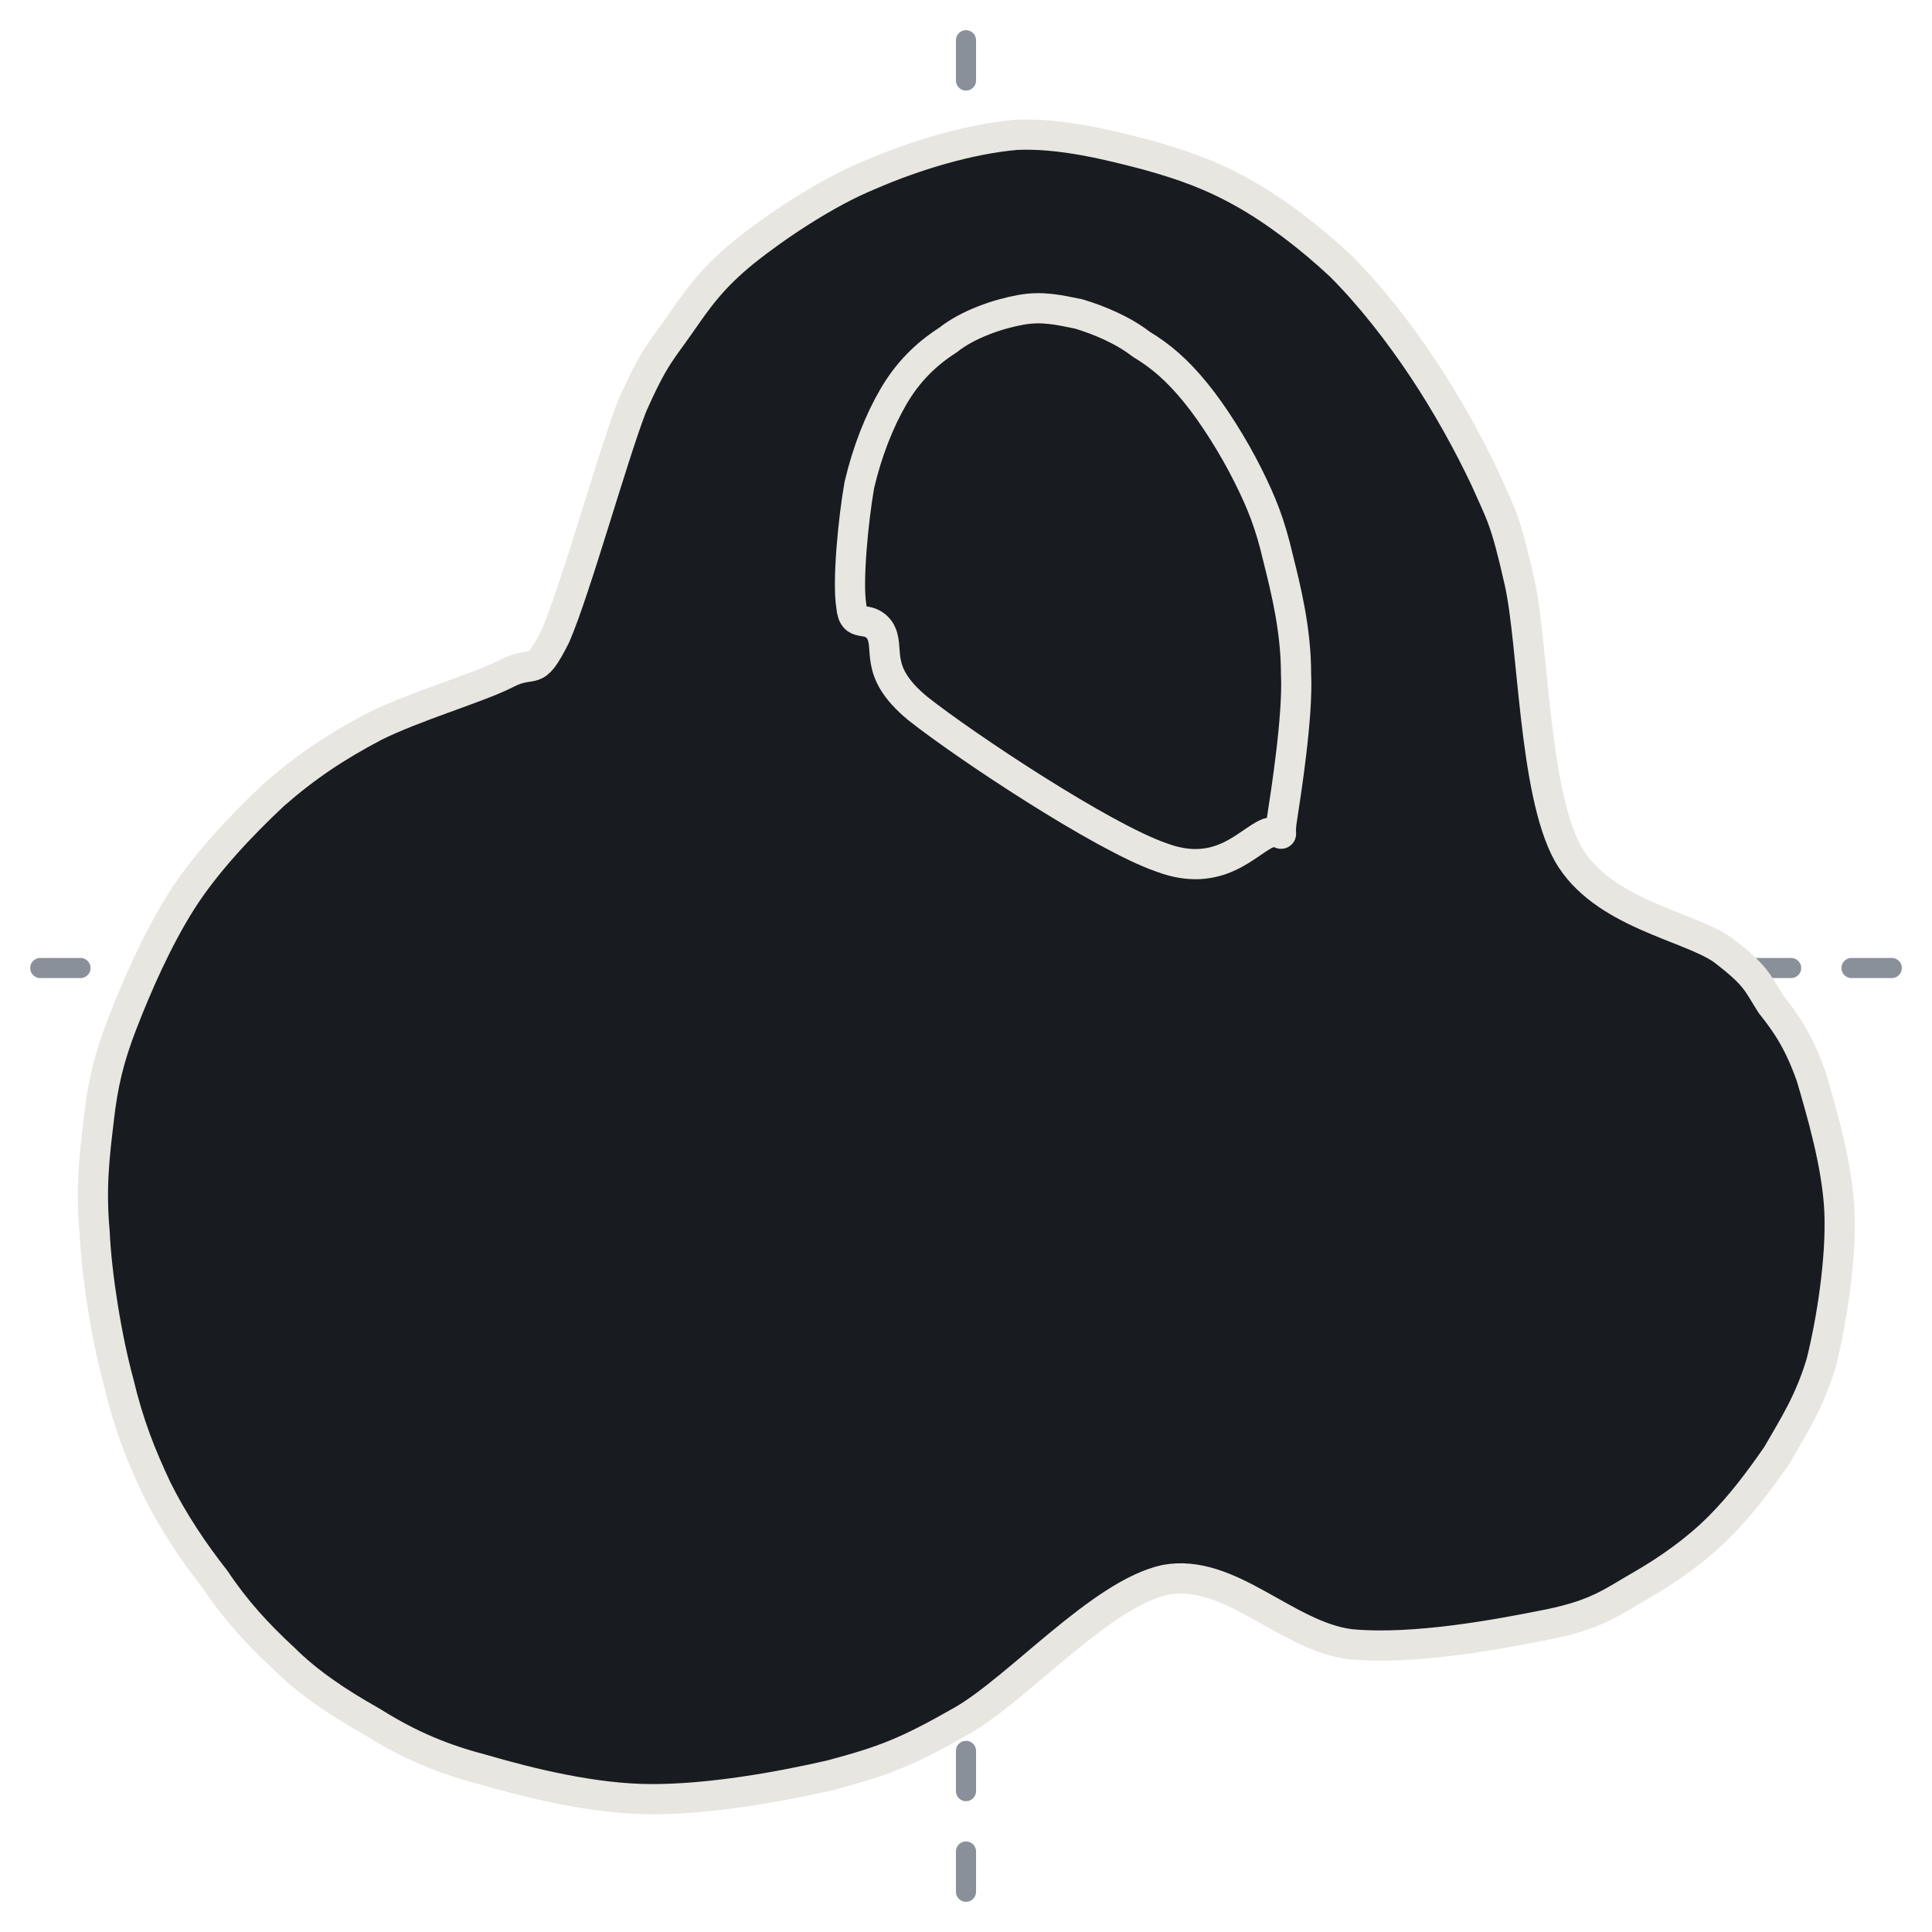
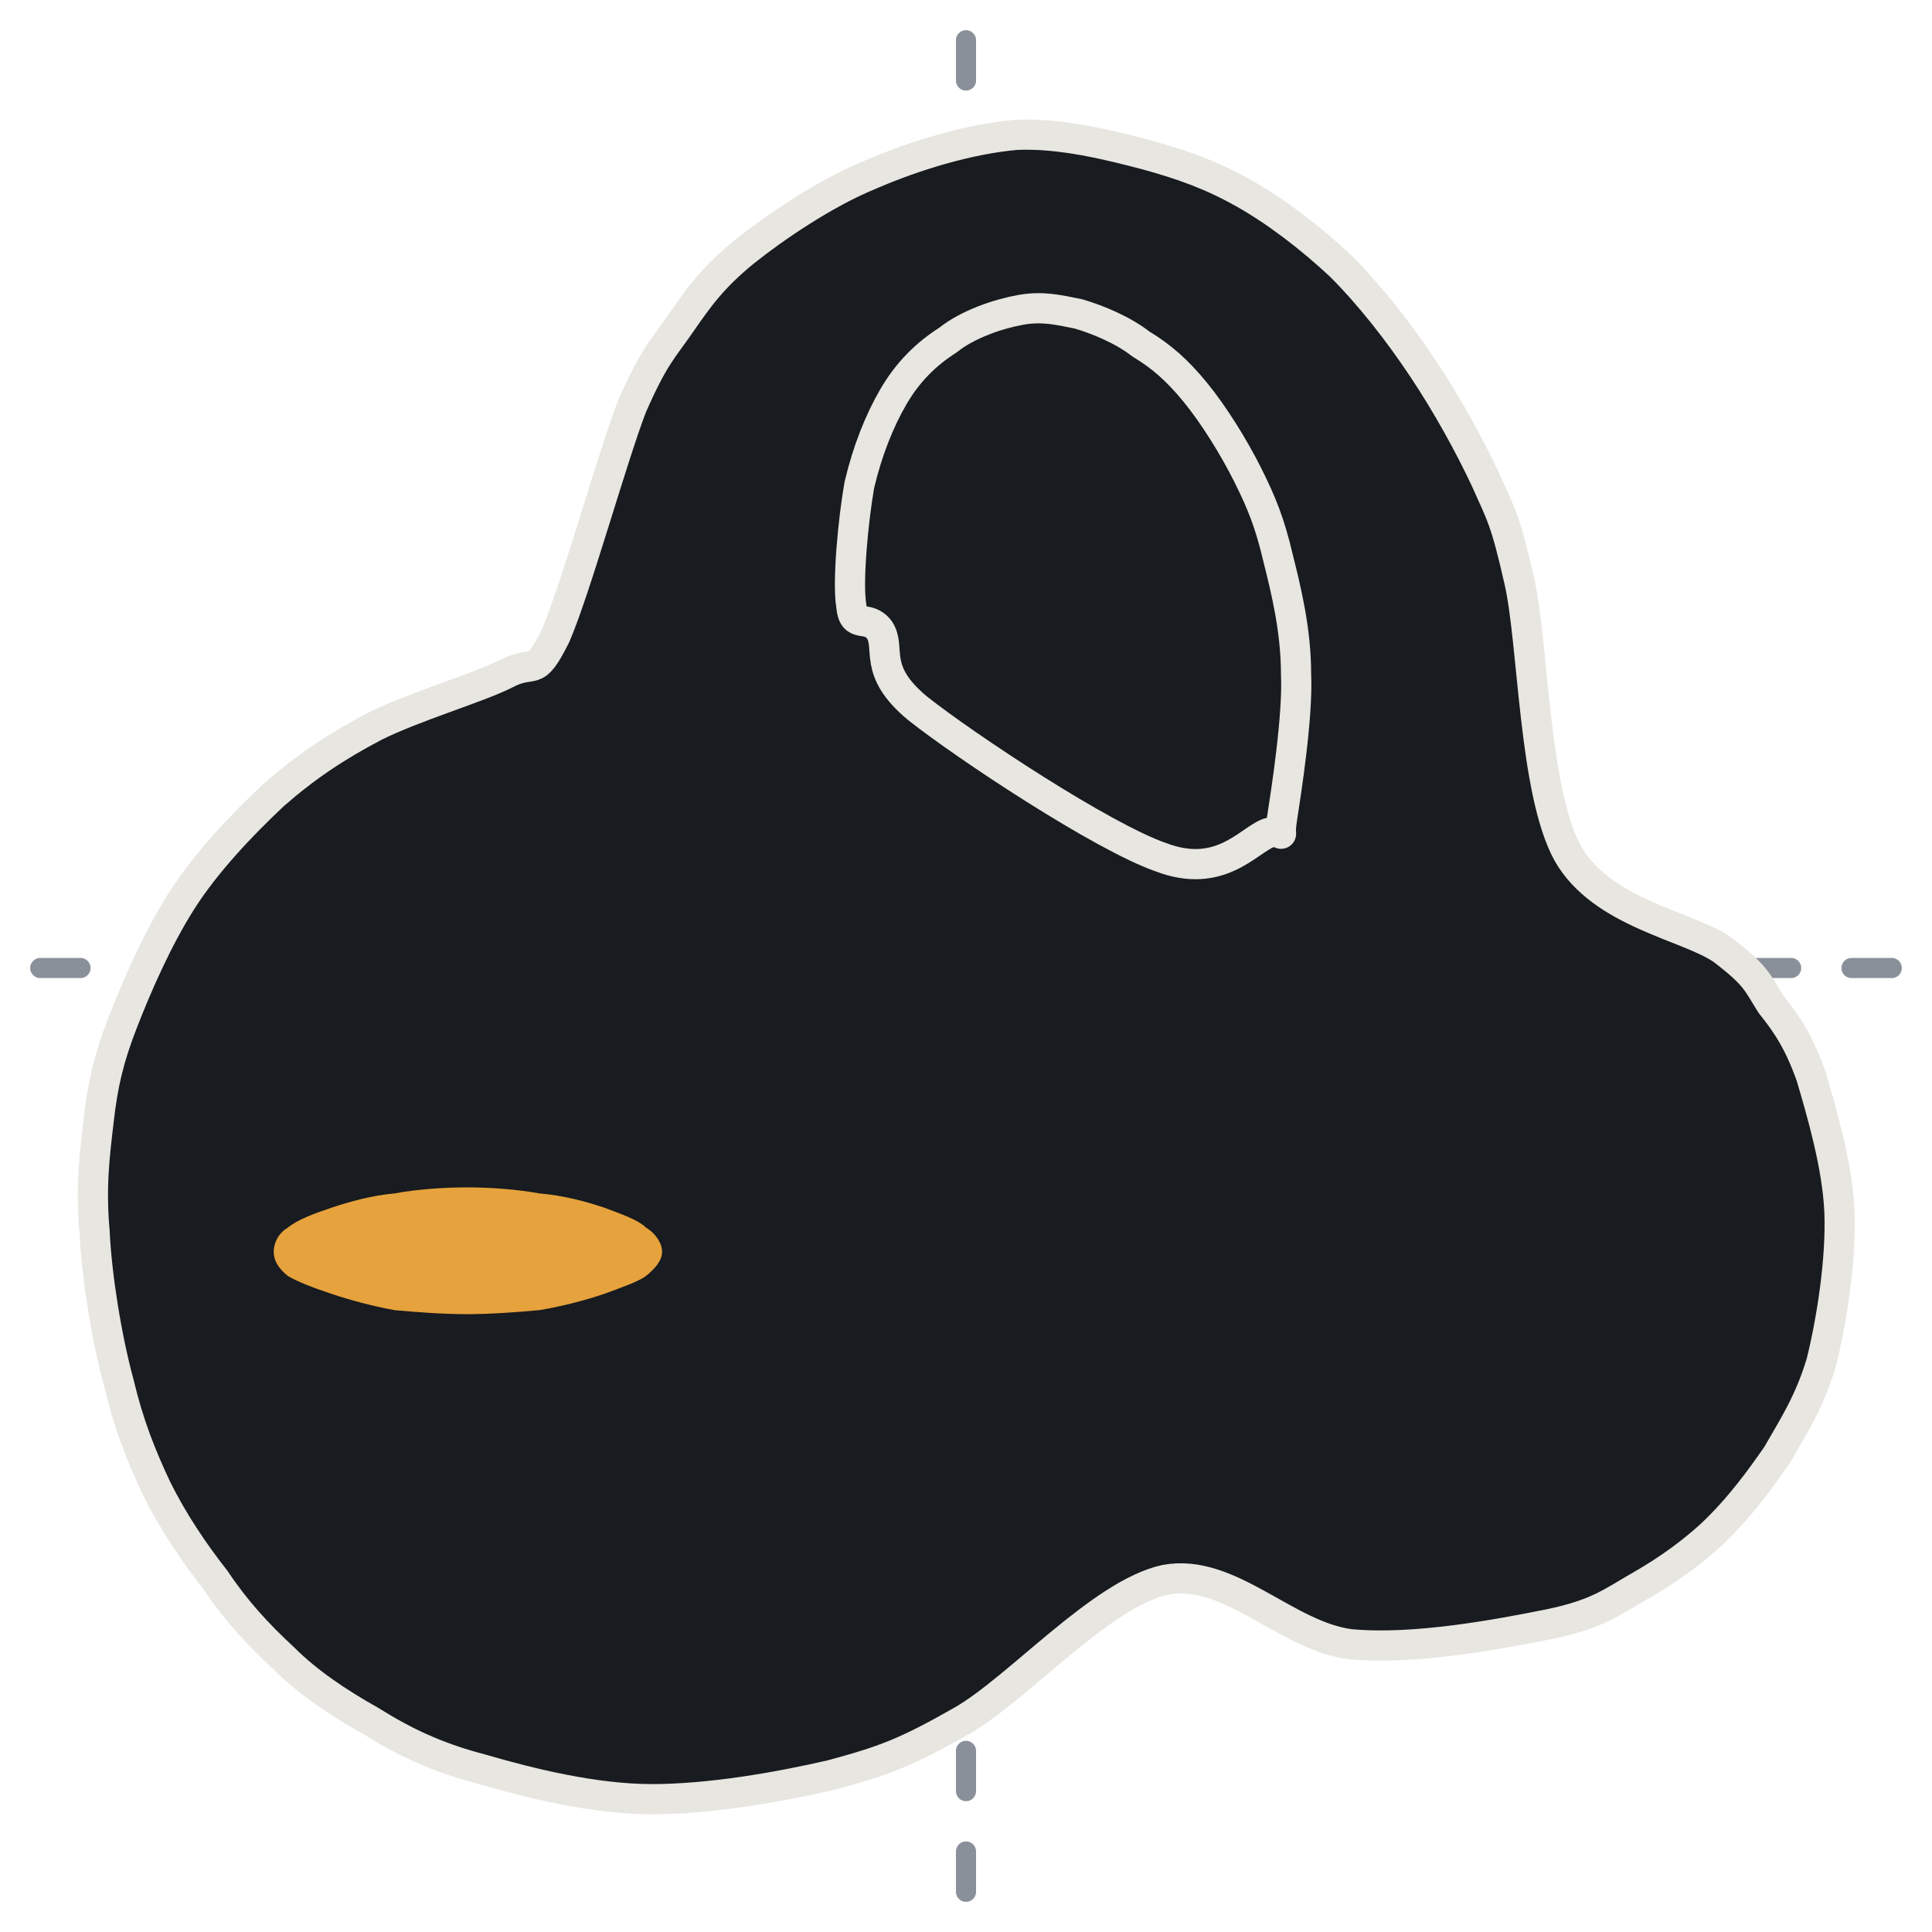
<svg xmlns="http://www.w3.org/2000/svg" viewBox="0 0 96 96" width="96" height="96" role="img" aria-label="EarFun Clip left earbud">
  <path d="M48.0 2.0L48.0 4.0M48.0 7.0L48.0 9.0M48.0 12.0L48.0 14.0M48.0 17.0L48.0 19.0M48.0 22.0L48.0 24.0M48.0 27.0L48.0 29.0M48.0 32.0L48.0 34.0M48.0 37.0L48.0 39.0M48.0 42.0L48.0 44.0M48.0 47.0L48.0 49.0M48.0 52.0L48.0 54.0M48.0 57.0L48.0 59.0M48.0 62.0L48.0 64.0M48.0 67.0L48.0 69.0M48.0 72.0L48.0 74.0M48.0 77.0L48.0 79.0M48.0 82.0L48.0 84.0M48.0 87.0L48.0 89.0M48.0 92.0L48.0 94.0M2.0 48.1L4.0 48.1M7.0 48.1L9.0 48.1M12.0 48.1L14.0 48.1M17.0 48.1L19.0 48.1M22.0 48.1L24.0 48.1M27.0 48.1L29.0 48.1M32.0 48.1L34.0 48.1M37.0 48.1L39.0 48.1M42.0 48.1L44.0 48.1M47.0 48.1L49.0 48.1M52.0 48.1L54.0 48.1M57.0 48.1L59.0 48.1M62.0 48.1L64.0 48.1M67.0 48.1L69.0 48.1M72.0 48.1L74.0 48.1M77.0 48.1L79.0 48.1M82.0 48.1L84.0 48.1M87.0 48.1L89.0 48.1M92.0 48.1L94.0 48.1" fill="none" stroke="#8A9099" stroke-width="1.0" stroke-linecap="round" stroke-linejoin="round" />
  <path d="M50.5 6.7C52.7 6.6 55.1 7.2 57.0 7.7C58.8 8.2 60.2 8.7 61.8 9.6C63.4 10.5 65.1 11.8 66.6 13.2C68.1 14.7 69.5 16.5 70.7 18.3C71.9 20.1 73.0 22.1 73.8 23.8C74.6 25.6 74.8 25.8 75.5 28.9C76.2 32.0 76.2 39.3 77.9 42.4C79.6 45.4 83.9 46.0 85.6 47.2C87.3 48.5 87.3 48.8 88.0 49.9C88.8 50.9 89.4 51.8 90.0 53.5C90.5 55.2 91.3 57.9 91.4 60.2C91.5 62.6 91.0 65.7 90.5 67.7C89.9 69.7 89.1 70.9 88.3 72.3C87.4 73.6 86.5 74.8 85.4 75.9C84.3 77.0 82.9 78.0 81.5 78.8C80.1 79.6 79.4 80.2 77.0 80.7C74.5 81.2 70.3 82.0 67.1 81.7C63.9 81.3 61.1 77.9 57.9 78.5C54.7 79.2 50.6 83.9 47.8 85.5C45.0 87.1 43.9 87.5 41.3 88.2C38.7 88.8 35.3 89.4 32.4 89.4C29.5 89.4 26.3 88.6 23.9 87.9C21.6 87.3 20.0 86.5 18.4 85.5C16.8 84.6 15.3 83.6 14.1 82.4C12.8 81.2 11.7 80.0 10.7 78.5C9.6 77.1 8.6 75.6 7.8 74.0C7.0 72.3 6.4 70.8 5.9 68.7C5.3 66.5 4.8 63.4 4.7 61.2C4.5 59.0 4.7 57.4 4.9 55.7C5.1 53.9 5.4 52.6 6.1 50.8C6.8 49.0 7.8 46.7 9.0 44.8C10.2 42.9 12.0 41.0 13.6 39.5C15.2 38.1 16.7 37.1 18.6 36.1C20.6 35.1 23.7 34.2 25.1 33.5C26.6 32.7 26.5 33.8 27.6 31.6C28.6 29.3 30.4 22.8 31.4 20.2C32.5 17.7 32.9 17.4 33.8 16.1C34.7 14.8 35.4 13.8 37.0 12.5C38.5 11.3 41.0 9.6 43.2 8.7C45.5 7.7 48.2 6.9 50.5 6.7Z" fill="#181B1F" stroke="#E8E6E1" stroke-width="1.5" stroke-linecap="round" stroke-linejoin="round" />
+   <path d="M32.9 62.2C32.9 62.6 32.6 63.0 32.1 63.4C31.7 63.7 30.8 64.0 30.0 64.3C29.1 64.6 28.0 64.9 26.8 65.1C25.7 65.2 24.4 65.3 23.2 65.3C22.0 65.3 20.7 65.2 19.6 65.1C18.5 64.9 17.4 64.6 16.5 64.3C15.6 64.0 14.8 63.7 14.3 63.4C13.8 63.0 13.6 62.6 13.6 62.2C13.6 61.8 13.8 61.3 14.3 61.0C14.8 60.6 15.6 60.3 16.5 60.0C17.4 59.7 18.5 59.4 19.6 59.3C20.7 59.1 22.0 59.0 23.2 59.0C24.4 59.0 25.7 59.1 26.8 59.3C28.0 59.4 29.1 59.7 30.0 60.0C30.8 60.3 31.7 60.6 32.1 61.0C32.6 61.3 32.9 61.8 32.9 62.2Z" fill="#E6A23C" />
  <path d="M50.7 15.4C51.8 15.2 52.6 15.4 53.6 15.6C54.6 15.9 55.8 16.4 56.7 17.1C57.7 17.7 58.5 18.4 59.4 19.5C60.3 20.6 61.3 22.2 62.0 23.6C62.7 25.0 63.1 26.0 63.5 27.7C63.9 29.3 64.4 31.3 64.4 33.5C64.5 35.6 63.9 39.4 63.7 40.7C63.5 42.0 64.0 41.1 63.0 41.4C62.0 41.8 60.6 43.7 57.7 42.6C54.8 41.6 48.0 37.1 45.6 35.2C43.3 33.3 44.3 32.2 43.7 31.3C43.1 30.5 42.4 31.3 42.3 30.1C42.1 28.9 42.4 25.8 42.7 24.1C43.1 22.4 43.7 20.9 44.4 19.7C45.1 18.5 46.0 17.6 47.1 16.9C48.1 16.1 49.6 15.6 50.7 15.4Z" fill="none" stroke="#E8E6E1" stroke-width="1.5" stroke-linecap="round" stroke-linejoin="round" />
</svg>
